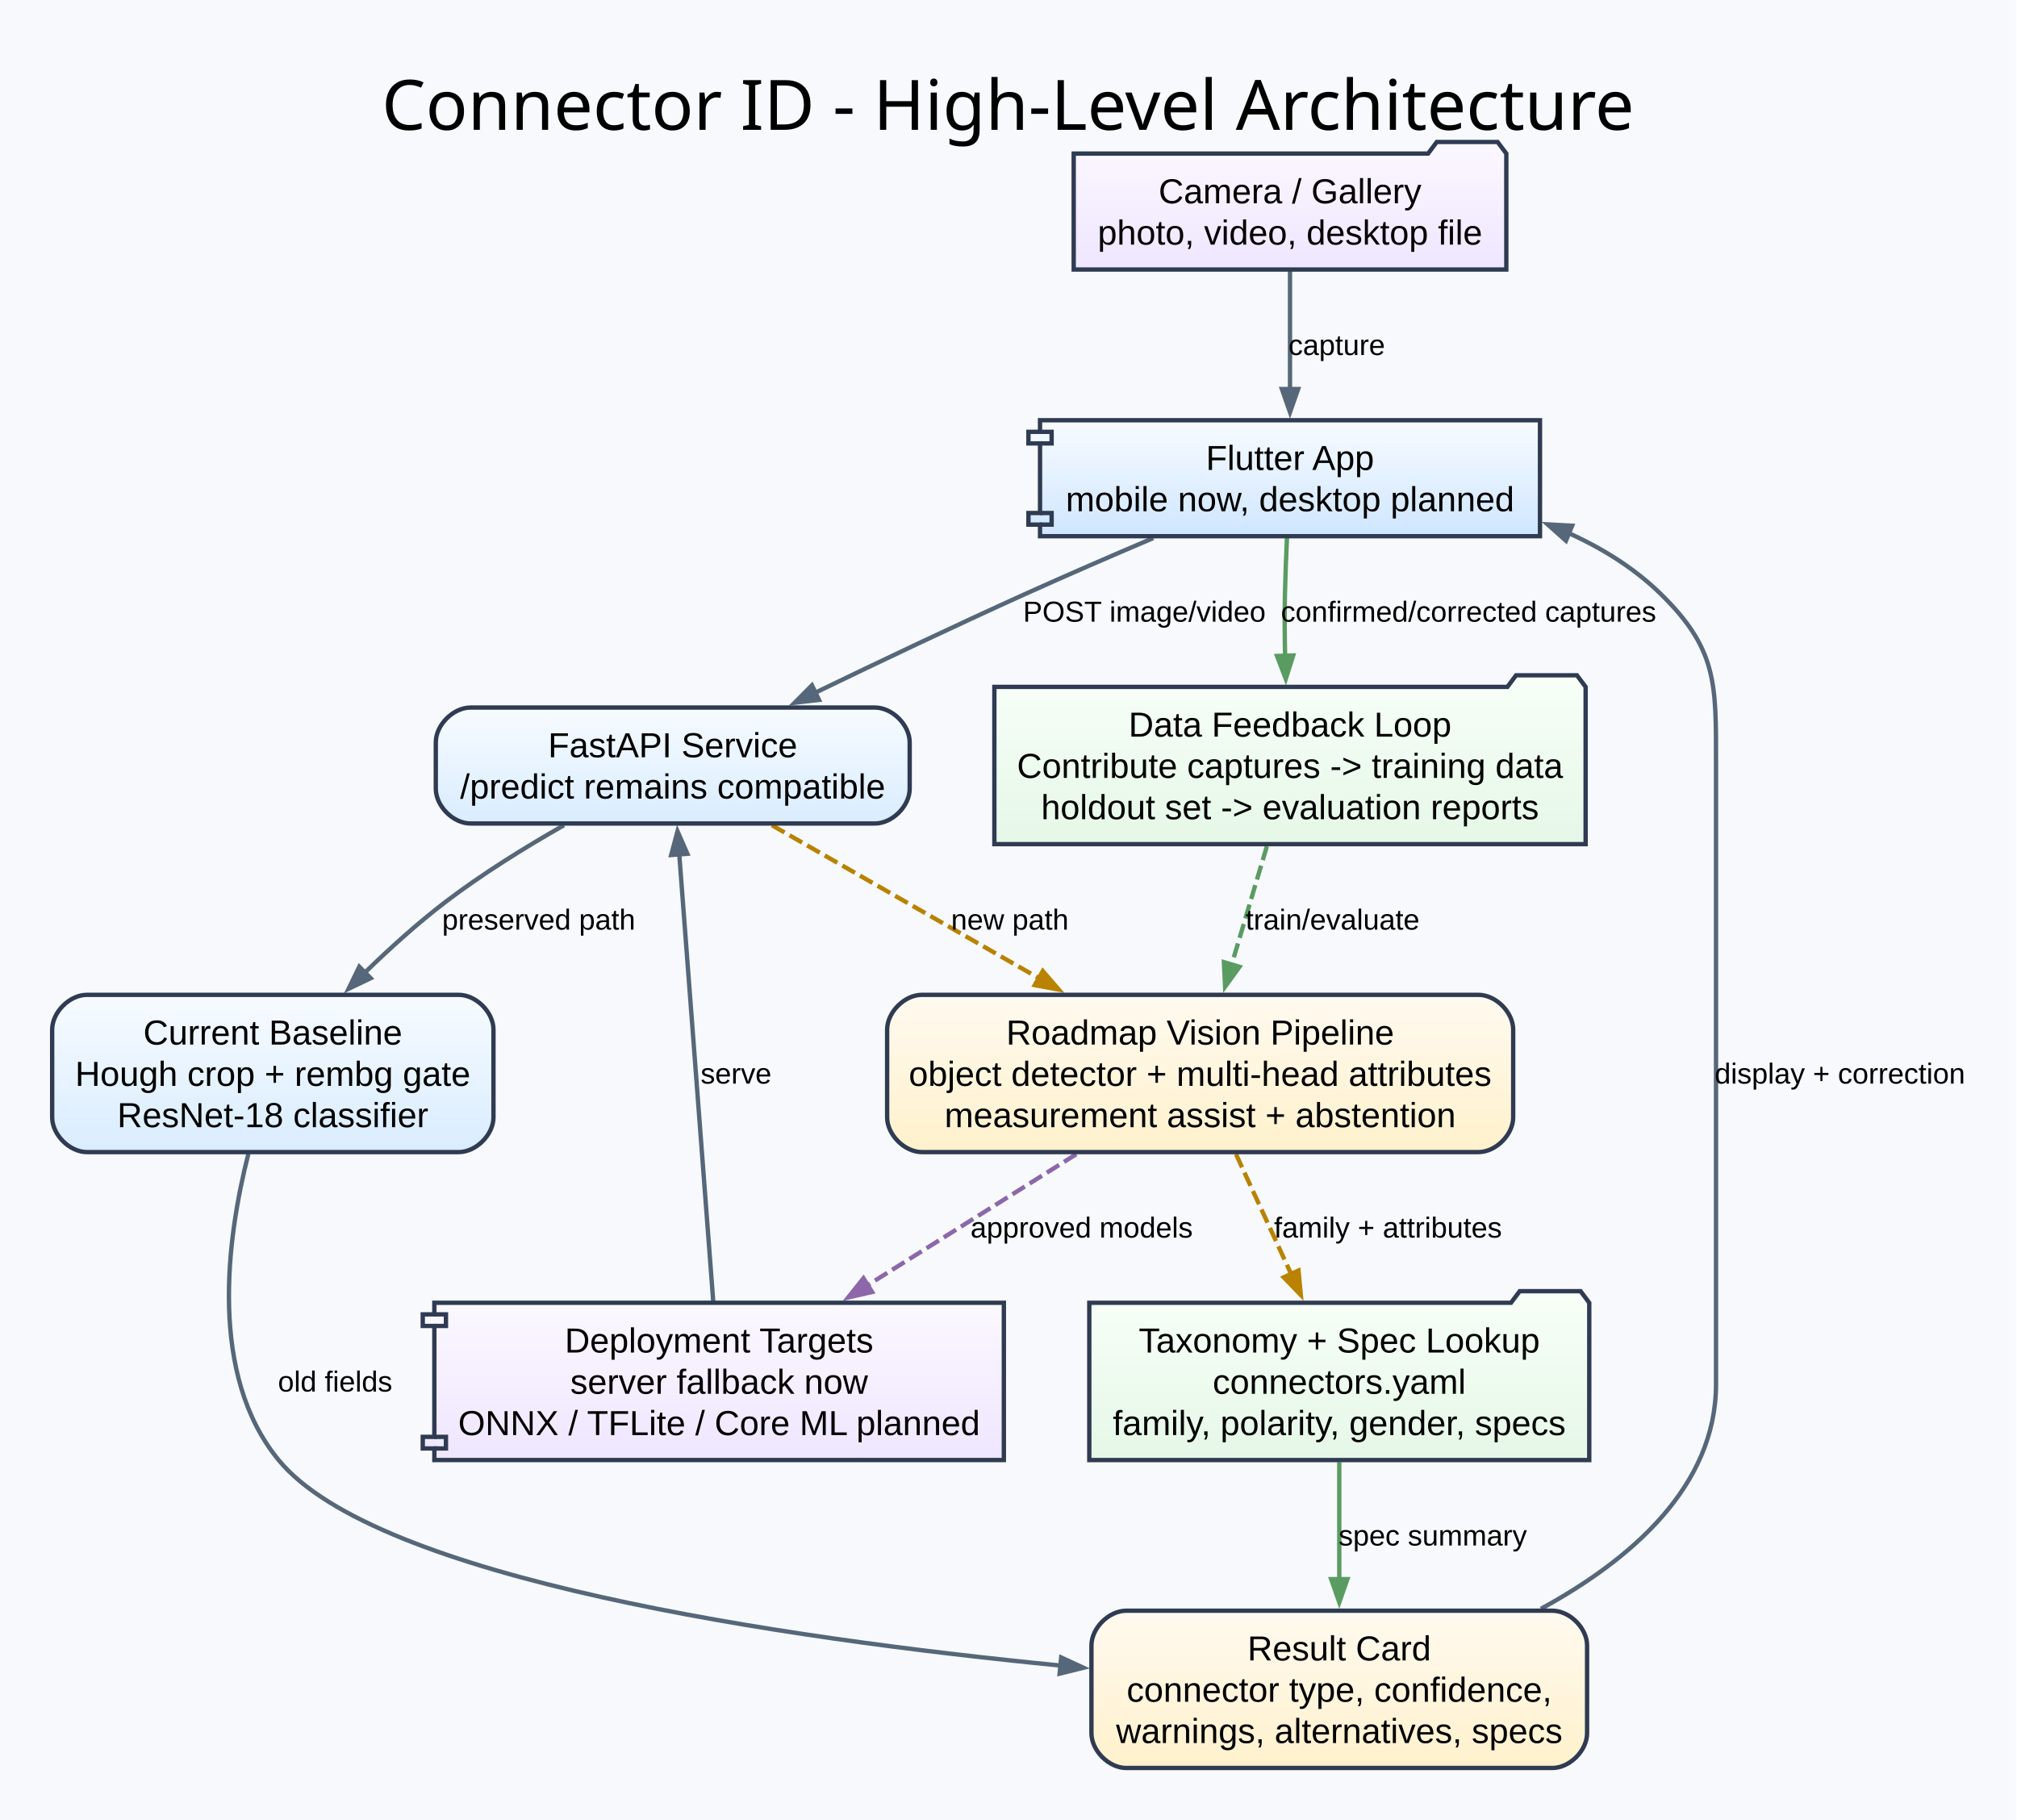
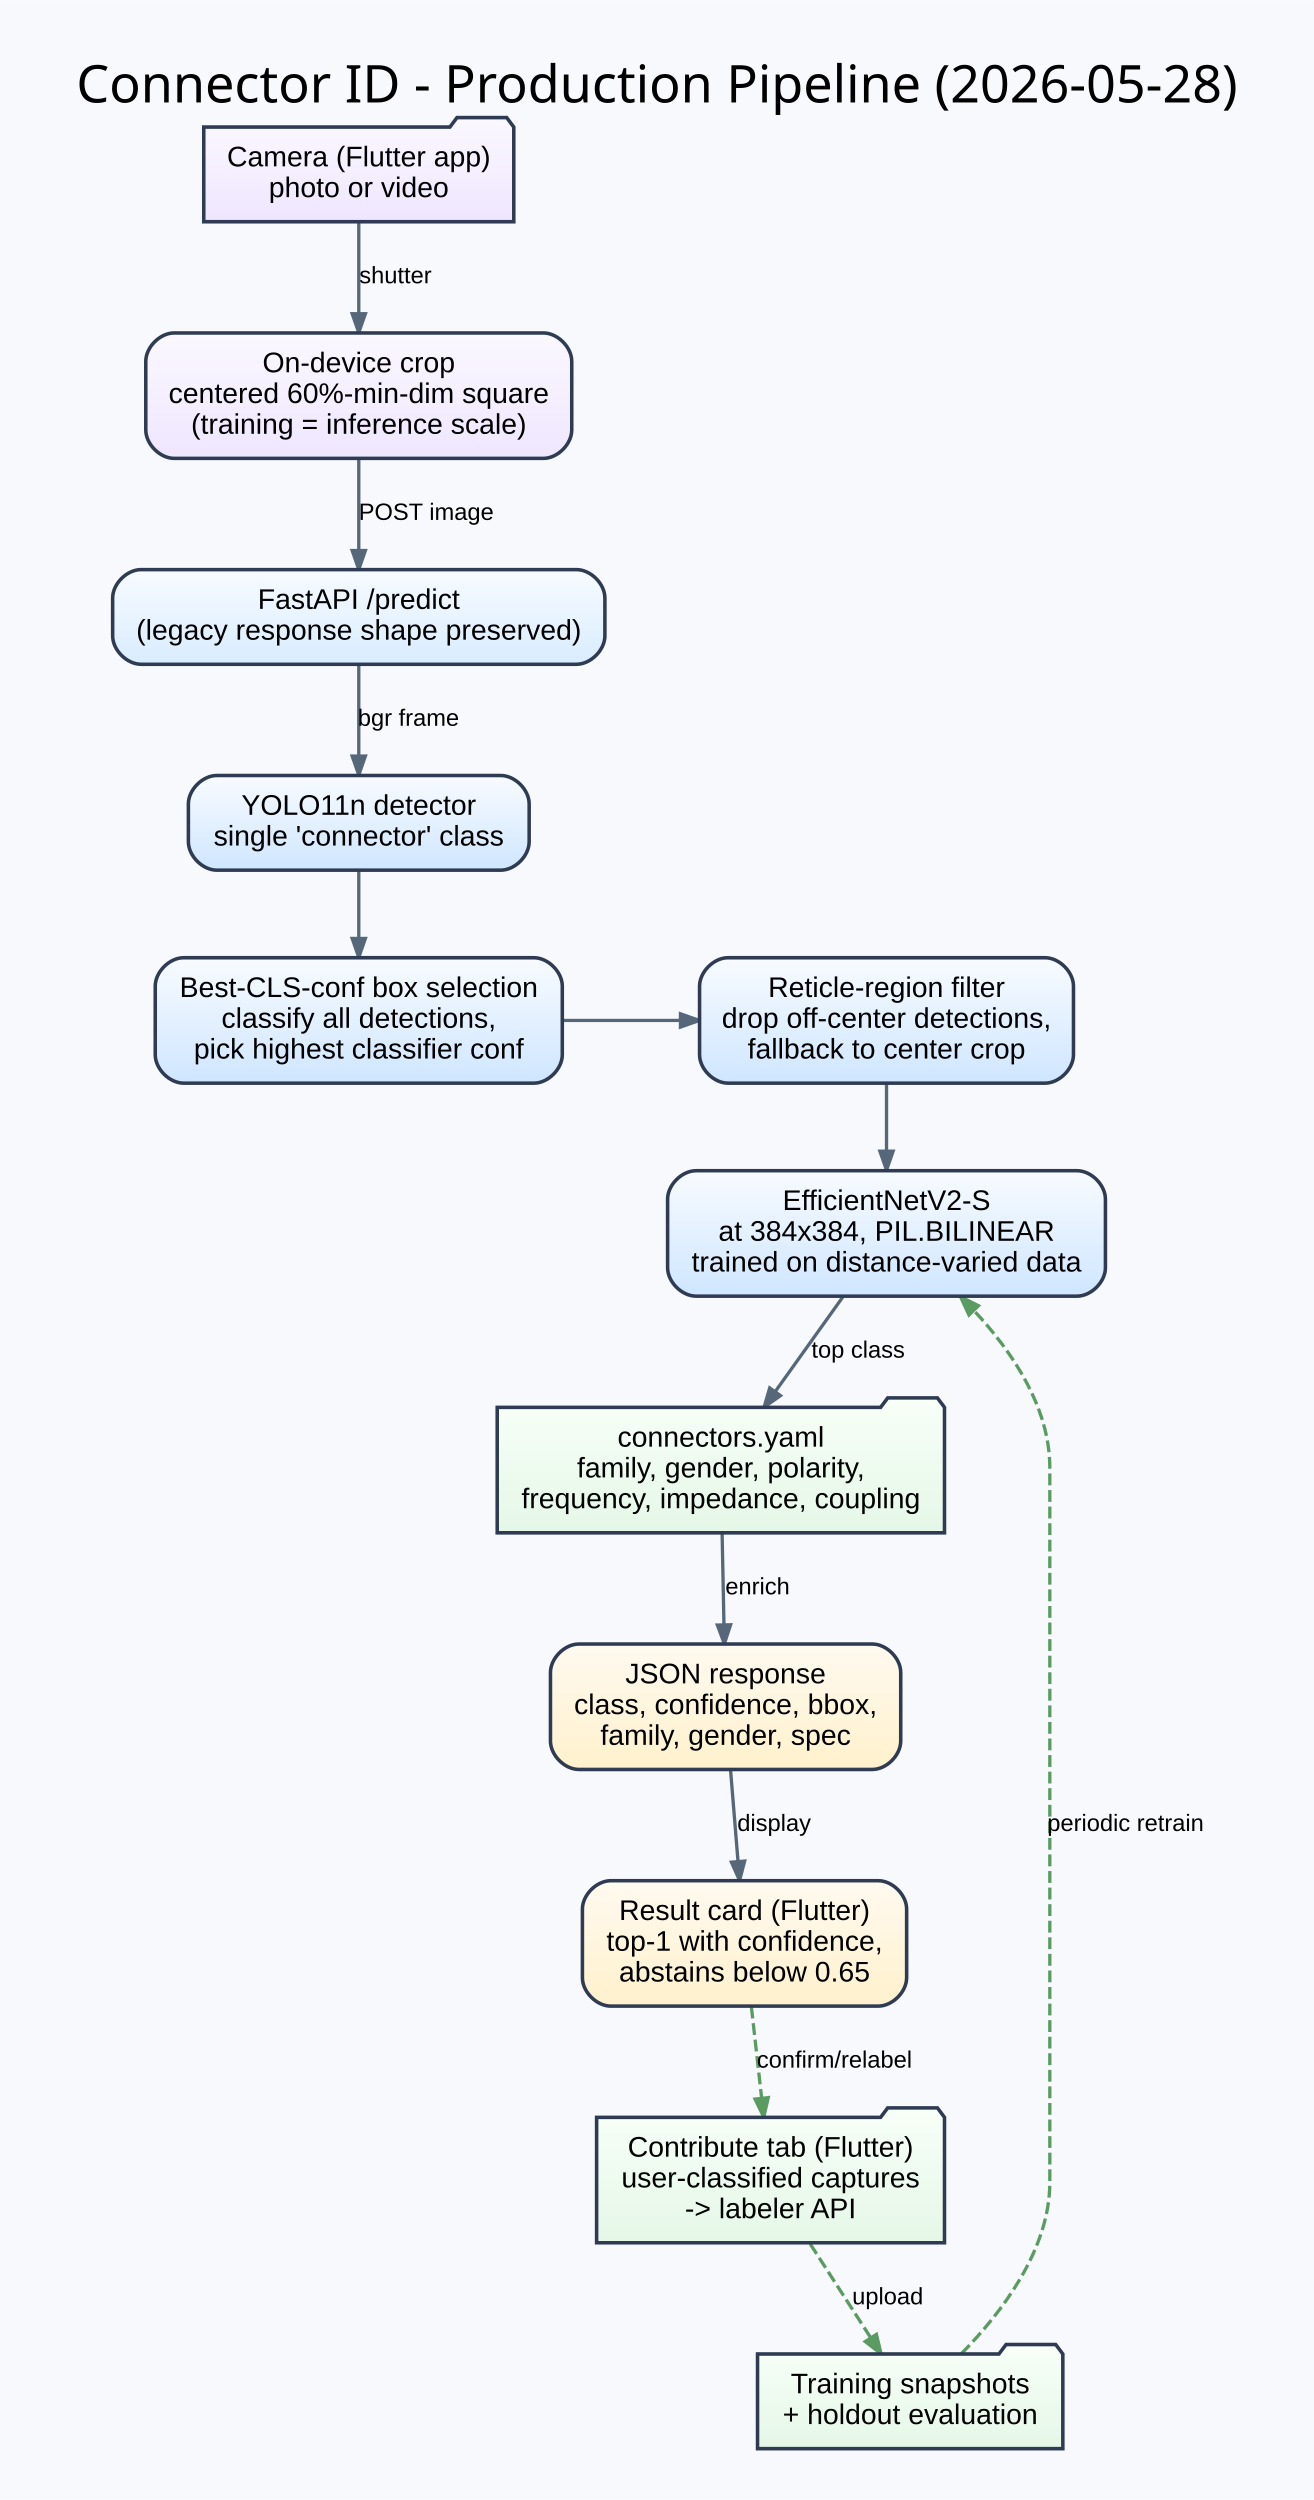
- <svg xmlns="http://www.w3.org/2000/svg" width="696pt" height="628pt" viewBox="0.00 0.00 696.00 628.00">
-   <g id="graph0" class="graph" transform="scale(1 1) rotate(0) translate(18 610.12)">
-     <polygon fill="#f7f9fc" stroke="none" points="-18,18 -18,-610.12 677.64,-610.12 677.64,18 -18,18" />
-     <text xml:space="preserve" text-anchor="middle" x="329.82" y="-565.32" font-family="Arial Bold" font-size="24.00">Connector ID - High-Level Architecture</text>
+ <svg xmlns="http://www.w3.org/2000/svg" width="555pt" height="1056pt" viewBox="0.00 0.00 555.20 1056.20">
+   <g id="graph0" class="graph" transform="scale(1 1) rotate(0) translate(21.6 1034.6)">
+     <polygon fill="#f7f9fc" stroke="transparent" points="-21.6,21.6 -21.6,-1034.6 533.6,-1034.6 533.6,21.6 -21.6,21.6" />
+     <text text-anchor="middle" x="256" y="-991.4" font-family="Arial Bold" font-size="22.00">Connector ID - Production Pipeline (2026-05-28)</text>
    <g id="edge1" class="edge">
-       <path fill="none" stroke="#56677a" stroke-width="1.5" d="M427.14,-516.58C427.14,-504.66 427.14,-489.2 427.14,-475.79" />
-       <polygon fill="#56677a" stroke="#56677a" stroke-width="1.5" points="429.94,-475.86 427.14,-467.86 424.34,-475.86 429.94,-475.86" />
-       <text xml:space="preserve" text-anchor="middle" x="443.26" y="-487.6" font-family="Arial" font-size="10.00">capture</text>
+       <path fill="none" stroke="#56677a" stroke-width="1.4" d="M130,-940.6C130,-929.49 130,-915.25 130,-902.36" />
+       <polygon fill="#56677a" stroke="#56677a" stroke-width="1.4" points="132.8,-902.13 130,-894.13 127.2,-902.13 132.8,-902.13" />
+       <text text-anchor="middle" x="145.5" y="-915" font-family="Arial" font-size="10.00">shutter</text>
    </g>
    <g id="edge2" class="edge">
-       <path fill="none" stroke="#56677a" stroke-width="1.5" d="M379.95,-424.43C365.66,-418.36 349.96,-411.55 335.64,-405.08 311.68,-394.25 285.33,-381.72 263.31,-371.07" />
-       <polygon fill="#56677a" stroke="#56677a" stroke-width="1.5" points="264.62,-368.59 256.2,-367.62 262.18,-373.63 264.62,-368.59" />
-       <text xml:space="preserve" text-anchor="middle" x="376.89" y="-395.58" font-family="Arial" font-size="10.00">POST image/video</text>
+       <path fill="none" stroke="#56677a" stroke-width="1.4" d="M130,-840.52C130,-828.5 130,-814.23 130,-802.08" />
+       <polygon fill="#56677a" stroke="#56677a" stroke-width="1.4" points="132.8,-802.06 130,-794.06 127.2,-802.06 132.8,-802.06" />
+       <text text-anchor="middle" x="158.5" y="-815" font-family="Arial" font-size="10.00">POST image</text>
+     </g>
+     <g id="edge3" class="edge">
+       <path fill="none" stroke="#56677a" stroke-width="1.4" d="M130,-753.71C130,-742.41 130,-727.95 130,-715.47" />
+       <polygon fill="#56677a" stroke="#56677a" stroke-width="1.4" points="132.8,-715.21 130,-707.21 127.2,-715.21 132.8,-715.21" />
+       <text text-anchor="middle" x="151" y="-728" font-family="Arial" font-size="10.00">bgr frame</text>
+     </g>
+     <g id="edge4" class="edge">
+       <path fill="none" stroke="#56677a" stroke-width="1.4" d="M130,-666.69C130,-658.24 130,-648.08 130,-638.43" />
+       <polygon fill="#56677a" stroke="#56677a" stroke-width="1.4" points="132.8,-638.15 130,-630.15 127.2,-638.15 132.8,-638.15" />
+     </g>
+     <g id="edge5" class="edge">
+       <path fill="none" stroke="#56677a" stroke-width="1.4" d="M216.24,-603.5C232.77,-603.5 249.29,-603.5 265.82,-603.5" />
+       <polygon fill="#56677a" stroke="#56677a" stroke-width="1.4" points="265.93,-606.3 273.93,-603.5 265.93,-600.7 265.93,-606.3" />
+     </g>
+     <g id="edge6" class="edge">
+       <path fill="none" stroke="#56677a" stroke-width="1.4" d="M353,-576.57C353,-567.71 353,-557.67 353,-548.28" />
+       <polygon fill="#56677a" stroke="#56677a" stroke-width="1.4" points="355.8,-548.24 353,-540.24 350.2,-548.24 355.8,-548.24" />
+     </g>
+     <g id="edge7" class="edge">
+       <path fill="none" stroke="#56677a" stroke-width="1.4" d="M334.61,-486.75C325.85,-474.49 315.28,-459.69 305.99,-446.69" />
+       <polygon fill="#56677a" stroke="#56677a" stroke-width="1.4" points="308.2,-444.96 301.27,-440.08 303.64,-448.21 308.2,-444.96" />
+       <text text-anchor="middle" x="341" y="-461" font-family="Arial" font-size="10.00">top class</text>
+     </g>
+     <g id="edge8" class="edge">
+       <path fill="none" stroke="#56677a" stroke-width="1.4" d="M283.53,-386.75C283.77,-374.94 284.06,-360.77 284.31,-348.13" />
+       <polygon fill="#56677a" stroke="#56677a" stroke-width="1.4" points="287.11,-348.13 284.48,-340.08 281.52,-348.02 287.11,-348.13" />
+       <text text-anchor="middle" x="298.5" y="-361" font-family="Arial" font-size="10.00">enrich</text>
    </g>
    <g id="edge9" class="edge">
-       <path fill="none" stroke="#5a9b62" stroke-width="1.5" d="M426.1,-424.65C425.81,-418.4 425.53,-411.45 425.39,-405.08 425.23,-398.16 425.29,-390.78 425.45,-383.68" />
-       <polygon fill="#5a9b62" stroke="#5a9b62" stroke-width="1.5" points="428.24,-383.92 425.68,-375.84 422.65,-383.75 428.24,-383.92" />
-       <text xml:space="preserve" text-anchor="middle" x="488.76" y="-395.58" font-family="Arial" font-size="10.00">confirmed/corrected captures</text>
-     </g>
-     <g id="edge3" class="edge">
-       <path fill="none" stroke="#56677a" stroke-width="1.5" d="M176.61,-325.35C163.22,-317.73 148.33,-308.5 135.64,-298.81 126.05,-291.48 116.38,-282.74 107.7,-274.29" />
-       <polygon fill="#56677a" stroke="#56677a" stroke-width="1.5" points="109.92,-272.55 102.28,-268.9 105.98,-276.52 109.92,-272.55" />
-       <text xml:space="preserve" text-anchor="middle" x="167.89" y="-289.31" font-family="Arial" font-size="10.00">preserved path</text>
-     </g>
-     <g id="edge4" class="edge">
-       <path fill="none" stroke="#b98200" stroke-width="1.5" stroke-dasharray="5,2" d="M248.37,-325.33C274.33,-310.46 310.56,-289.71 340.64,-272.47" />
-       <polygon fill="#b98200" stroke="#b98200" stroke-width="1.5" points="341.83,-275.01 347.38,-268.61 339.05,-270.16 341.83,-275.01" />
-       <text xml:space="preserve" text-anchor="middle" x="330.47" y="-289.31" font-family="Arial" font-size="10.00">new path</text>
-     </g>
-     <g id="edge5" class="edge">
-       <path fill="none" stroke="#56677a" stroke-width="1.5" d="M67.72,-212.02C60.26,-182.68 53.91,-135.76 78.14,-106.27 111.8,-65.3 251.33,-44.81 348.04,-35.34" />
-       <polygon fill="#56677a" stroke="#56677a" stroke-width="1.5" points="348.18,-38.14 355.87,-34.59 347.64,-32.56 348.18,-38.14" />
-       <text xml:space="preserve" text-anchor="middle" x="97.64" y="-129.91" font-family="Arial" font-size="10.00">old fields</text>
-     </g>
-     <g id="edge6" class="edge">
-       <path fill="none" stroke="#b98200" stroke-width="1.5" stroke-dasharray="5,2" d="M408.5,-211.82C414.32,-199.17 421.35,-183.91 427.62,-170.28" />
-       <polygon fill="#b98200" stroke="#b98200" stroke-width="1.5" points="430.07,-171.67 430.87,-163.23 424.98,-169.32 430.07,-171.67" />
-       <text xml:space="preserve" text-anchor="middle" x="460.95" y="-183.04" font-family="Arial" font-size="10.00">family + attributes</text>
+       <path fill="none" stroke="#56677a" stroke-width="1.4" d="M287.1,-286.75C288.07,-274.94 289.22,-260.77 290.25,-248.13" />
+       <polygon fill="#56677a" stroke="#56677a" stroke-width="1.4" points="293.05,-248.28 290.91,-240.08 287.47,-247.82 293.05,-248.28" />
+       <text text-anchor="middle" x="305.5" y="-261" font-family="Arial" font-size="10.00">display</text>
+     </g>
+     <g id="edge10" class="edge">
+       <path fill="none" stroke="#5a9b62" stroke-width="1.4" stroke-dasharray="5,2" d="M295.89,-186.75C297.22,-174.94 298.81,-160.77 300.23,-148.13" />
+       <polygon fill="#5a9b62" stroke="#5a9b62" stroke-width="1.4" points="303.02,-148.34 301.13,-140.08 297.45,-147.71 303.02,-148.34" />
+       <text text-anchor="middle" x="331" y="-161" font-family="Arial" font-size="10.00">confirm/relabel</text>
    </g>
    <g id="edge11" class="edge">
-       <path fill="none" stroke="#8c67aa" stroke-width="1.5" stroke-dasharray="5,2" d="M353.39,-211.82C331.41,-198.02 304.47,-181.09 281.38,-166.59" />
-       <polygon fill="#8c67aa" stroke="#8c67aa" stroke-width="1.5" points="282.93,-164.26 274.67,-162.37 279.95,-169 282.93,-164.26" />
-       <text xml:space="preserve" text-anchor="middle" x="355.24" y="-183.04" font-family="Arial" font-size="10.00">approved models</text>
-     </g>
-     <g id="edge7" class="edge">
-       <path fill="none" stroke="#5a9b62" stroke-width="1.5" d="M444.14,-105.55C444.14,-93.15 444.14,-78.22 444.14,-64.8" />
-       <polygon fill="#5a9b62" stroke="#5a9b62" stroke-width="1.5" points="446.94,-65.17 444.14,-57.17 441.34,-65.17 446.94,-65.17" />
-       <text xml:space="preserve" text-anchor="middle" x="476.39" y="-76.77" font-family="Arial" font-size="10.00">spec summary</text>
-     </g>
-     <g id="edge8" class="edge">
-       <path fill="none" stroke="#56677a" stroke-width="1.5" d="M513.71,-54.92C544.62,-71.77 574.14,-97.11 574.14,-132.41 574.14,-346.94 574.14,-346.94 574.14,-346.94 574.14,-374.13 574.55,-386.05 555.14,-405.08 546.02,-414.02 534.91,-420.92 523.09,-426.24" />
-       <polygon fill="#56677a" stroke="#56677a" stroke-width="1.5" points="522.36,-423.52 516.03,-429.15 524.49,-428.69 522.36,-423.52" />
-       <text xml:space="preserve" text-anchor="middle" x="616.89" y="-236.18" font-family="Arial" font-size="10.00">display + correction</text>
-     </g>
-     <g id="edge10" class="edge">
-       <path fill="none" stroke="#5a9b62" stroke-width="1.5" stroke-dasharray="5,2" d="M419.16,-318.09C415.43,-305.57 410.94,-290.47 406.92,-276.95" />
-       <polygon fill="#5a9b62" stroke="#5a9b62" stroke-width="1.5" points="409.71,-276.48 404.74,-269.61 404.34,-278.08 409.71,-276.48" />
-       <text xml:space="preserve" text-anchor="middle" x="441.82" y="-289.31" font-family="Arial" font-size="10.00">train/evaluate</text>
+       <path fill="none" stroke="#5a9b62" stroke-width="1.4" stroke-dasharray="5,2" d="M320.75,-86.52C328.72,-74.16 338.24,-59.4 346.22,-47.03" />
+       <polygon fill="#5a9b62" stroke="#5a9b62" stroke-width="1.4" points="348.73,-48.3 350.71,-40.06 344.02,-45.26 348.73,-48.3" />
+       <text text-anchor="middle" x="353.5" y="-61" font-family="Arial" font-size="10.00">upload</text>
    </g>
    <g id="edge12" class="edge">
-       <path fill="none" stroke="#56677a" stroke-width="1.5" d="M228.12,-160.96C225.13,-200.4 219.52,-274.18 216.39,-315.32" />
-       <polygon fill="#56677a" stroke="#56677a" stroke-width="1.5" points="213.6,-315.06 215.79,-323.25 219.19,-315.49 213.6,-315.06" />
-       <text xml:space="preserve" text-anchor="middle" x="235.99" y="-236.18" font-family="Arial" font-size="10.00">serve</text>
+       <path fill="none" stroke="#5a9b62" stroke-width="1.4" stroke-dasharray="5,2" d="M384.63,-40.15C401.47,-57.25 422,-83.96 422,-112.5 422,-414.5 422,-414.5 422,-414.5 422,-439.92 406.28,-463.4 389.85,-481" />
+       <polygon fill="#5a9b62" stroke="#5a9b62" stroke-width="1.4" points="387.84,-479.05 384.27,-486.74 391.85,-482.96 387.84,-479.05" />
+       <text text-anchor="middle" x="454" y="-261" font-family="Arial" font-size="10.00">periodic retrain</text>
    </g>
    <g id="node1" class="node">
      <defs>
-         <linearGradient id="node1_l_0" gradientUnits="userSpaceOnUse" x1="427.14" y1="-517.1" x2="427.14" y2="-561.12">
+         <linearGradient id="l_0" gradientUnits="userSpaceOnUse" x1="130" y1="-941" x2="130" y2="-985">
          <stop offset="0" style="stop-color:#efe6ff;stop-opacity:1.;" />
          <stop offset="1" style="stop-color:#fbf8ff;stop-opacity:1.;" />
        </linearGradient>
      </defs>
-       <polygon fill="url(#node1_l_0)" stroke="#2f3b52" stroke-width="1.5" points="501.78,-557.12 498.78,-561.12 477.78,-561.12 474.78,-557.12 352.5,-557.12 352.5,-517.1 501.78,-517.1 501.78,-557.12" />
-       <text xml:space="preserve" text-anchor="middle" x="427.14" y="-539.96" font-family="Arial" font-size="12.00">Camera / Gallery</text>
-       <text xml:space="preserve" text-anchor="middle" x="427.14" y="-525.71" font-family="Arial" font-size="12.00">photo, video, desktop file</text>
+       <polygon fill="url(#l_0)" stroke="#2f3b52" stroke-width="1.5" points="195.5,-981 192.5,-985 171.5,-985 168.5,-981 64.5,-981 64.5,-941 195.5,-941 195.5,-981" />
+       <text text-anchor="middle" x="130" y="-964.4" font-family="Arial" font-size="12.00">Camera (Flutter app)</text>
+       <text text-anchor="middle" x="130" y="-951.4" font-family="Arial" font-size="12.00">photo or video</text>
    </g>
    <g id="node2" class="node">
      <defs>
-         <linearGradient id="node2_l_1" gradientUnits="userSpaceOnUse" x1="425.14" y1="-425.08" x2="425.14" y2="-465.1">
-           <stop offset="0" style="stop-color:#cfe6ff;stop-opacity:1.;" />
-           <stop offset="1" style="stop-color:#f8fbff;stop-opacity:1.;" />
-         </linearGradient>
-       </defs>
-       <polygon fill="url(#node2_l_1)" stroke="#2f3b52" stroke-width="1.5" points="513.4,-465.1 340.88,-465.1 340.88,-461.1 336.88,-461.1 336.88,-457.1 340.88,-457.1 340.88,-433.08 336.88,-433.08 336.88,-429.08 340.88,-429.08 340.88,-425.08 513.4,-425.08 513.4,-465.1" />
-       <polyline fill="none" stroke="#2f3b52" stroke-width="1.5" points="340.88,-461.1 344.88,-461.1 344.88,-457.1 340.88,-457.1" />
-       <polyline fill="none" stroke="#2f3b52" stroke-width="1.5" points="340.88,-433.08 344.88,-433.08 344.88,-429.08 340.88,-429.08" />
-       <text xml:space="preserve" text-anchor="middle" x="427.14" y="-447.94" font-family="Arial" font-size="12.00">Flutter App</text>
-       <text xml:space="preserve" text-anchor="middle" x="427.14" y="-433.69" font-family="Arial" font-size="12.00">mobile now, desktop planned</text>
+         <linearGradient id="l_1" gradientUnits="userSpaceOnUse" x1="130" y1="-841" x2="130" y2="-894">
+           <stop offset="0" style="stop-color:#efe6ff;stop-opacity:1.;" />
+           <stop offset="1" style="stop-color:#fbf8ff;stop-opacity:1.;" />
+         </linearGradient>
+       </defs>
+       <path fill="url(#l_1)" stroke="#2f3b52" stroke-width="1.5" d="M208,-894C208,-894 52,-894 52,-894 46,-894 40,-888 40,-882 40,-882 40,-853 40,-853 40,-847 46,-841 52,-841 52,-841 208,-841 208,-841 214,-841 220,-847 220,-853 220,-853 220,-882 220,-882 220,-888 214,-894 208,-894" />
+       <text text-anchor="middle" x="130" y="-877.4" font-family="Arial" font-size="12.00">On-device crop</text>
+       <text text-anchor="middle" x="130" y="-864.4" font-family="Arial" font-size="12.00">centered 60%-min-dim square</text>
+       <text text-anchor="middle" x="130" y="-851.4" font-family="Arial" font-size="12.00">(training = inference scale)</text>
    </g>
    <g id="node3" class="node">
      <defs>
-         <linearGradient id="node3_l_2" gradientUnits="userSpaceOnUse" x1="214.14" y1="-325.94" x2="214.14" y2="-365.95">
+         <linearGradient id="l_2" gradientUnits="userSpaceOnUse" x1="130" y1="-754" x2="130" y2="-794">
          <stop offset="0" style="stop-color:#d9ecff;stop-opacity:1.;" />
          <stop offset="1" style="stop-color:#f7fbff;stop-opacity:1.;" />
        </linearGradient>
      </defs>
-       <path fill="url(#node3_l_2)" stroke="#2f3b52" stroke-width="1.5" d="M283.9,-365.95C283.9,-365.95 144.38,-365.95 144.38,-365.95 138.38,-365.95 132.38,-359.95 132.38,-353.95 132.38,-353.95 132.38,-337.94 132.38,-337.94 132.38,-331.94 138.38,-325.94 144.38,-325.94 144.38,-325.94 283.9,-325.94 283.9,-325.94 289.9,-325.94 295.9,-331.94 295.9,-337.94 295.9,-337.94 295.9,-353.95 295.9,-353.95 295.9,-359.95 289.9,-365.95 283.9,-365.95" />
-       <text xml:space="preserve" text-anchor="middle" x="214.14" y="-348.8" font-family="Arial" font-size="12.00">FastAPI Service</text>
-       <text xml:space="preserve" text-anchor="middle" x="214.14" y="-334.55" font-family="Arial" font-size="12.00">/predict remains compatible</text>
+       <path fill="url(#l_2)" stroke="#2f3b52" stroke-width="1.5" d="M222,-794C222,-794 38,-794 38,-794 32,-794 26,-788 26,-782 26,-782 26,-766 26,-766 26,-760 32,-754 38,-754 38,-754 222,-754 222,-754 228,-754 234,-760 234,-766 234,-766 234,-782 234,-782 234,-788 228,-794 222,-794" />
+       <text text-anchor="middle" x="130" y="-777.4" font-family="Arial" font-size="12.00">FastAPI /predict</text>
+       <text text-anchor="middle" x="130" y="-764.4" font-family="Arial" font-size="12.00">(legacy response shape preserved)</text>
    </g>
    <g id="node4" class="node">
      <defs>
-         <linearGradient id="node4_l_3" gradientUnits="userSpaceOnUse" x1="76.14" y1="-212.54" x2="76.14" y2="-266.81">
-           <stop offset="0" style="stop-color:#d9ecff;stop-opacity:1.;" />
-           <stop offset="1" style="stop-color:#f7fbff;stop-opacity:1.;" />
-         </linearGradient>
-       </defs>
-       <path fill="url(#node4_l_3)" stroke="#2f3b52" stroke-width="1.5" d="M140.28,-266.81C140.28,-266.81 12,-266.81 12,-266.81 6,-266.81 0,-260.81 0,-254.81 0,-254.81 0,-224.54 0,-224.54 0,-218.54 6,-212.54 12,-212.54 12,-212.54 140.28,-212.54 140.28,-212.54 146.28,-212.54 152.28,-218.54 152.28,-224.54 152.28,-224.54 152.28,-254.81 152.28,-254.81 152.28,-260.81 146.28,-266.81 140.28,-266.81" />
-       <text xml:space="preserve" text-anchor="middle" x="76.14" y="-249.65" font-family="Arial" font-size="12.00">Current Baseline</text>
-       <text xml:space="preserve" text-anchor="middle" x="76.14" y="-235.4" font-family="Arial" font-size="12.00">Hough crop + rembg gate</text>
-       <text xml:space="preserve" text-anchor="middle" x="76.14" y="-221.15" font-family="Arial" font-size="12.00">ResNet-18 classifier</text>
+         <linearGradient id="l_3" gradientUnits="userSpaceOnUse" x1="130" y1="-667" x2="130" y2="-707">
+           <stop offset="0" style="stop-color:#cfe6ff;stop-opacity:1.;" />
+           <stop offset="1" style="stop-color:#f8fbff;stop-opacity:1.;" />
+         </linearGradient>
+       </defs>
+       <path fill="url(#l_3)" stroke="#2f3b52" stroke-width="1.5" d="M190,-707C190,-707 70,-707 70,-707 64,-707 58,-701 58,-695 58,-695 58,-679 58,-679 58,-673 64,-667 70,-667 70,-667 190,-667 190,-667 196,-667 202,-673 202,-679 202,-679 202,-695 202,-695 202,-701 196,-707 190,-707" />
+       <text text-anchor="middle" x="130" y="-690.4" font-family="Arial" font-size="12.00">YOLO11n detector</text>
+       <text text-anchor="middle" x="130" y="-677.4" font-family="Arial" font-size="12.00">single 'connector' class</text>
    </g>
    <g id="node5" class="node">
      <defs>
-         <linearGradient id="node5_l_4" gradientUnits="userSpaceOnUse" x1="396.14" y1="-212.54" x2="396.14" y2="-266.81">
+         <linearGradient id="l_4" gradientUnits="userSpaceOnUse" x1="130" y1="-577" x2="130" y2="-630">
+           <stop offset="0" style="stop-color:#cfe6ff;stop-opacity:1.;" />
+           <stop offset="1" style="stop-color:#f8fbff;stop-opacity:1.;" />
+         </linearGradient>
+       </defs>
+       <path fill="url(#l_4)" stroke="#2f3b52" stroke-width="1.5" d="M204,-630C204,-630 56,-630 56,-630 50,-630 44,-624 44,-618 44,-618 44,-589 44,-589 44,-583 50,-577 56,-577 56,-577 204,-577 204,-577 210,-577 216,-583 216,-589 216,-589 216,-618 216,-618 216,-624 210,-630 204,-630" />
+       <text text-anchor="middle" x="130" y="-613.4" font-family="Arial" font-size="12.00">Best-CLS-conf box selection</text>
+       <text text-anchor="middle" x="130" y="-600.4" font-family="Arial" font-size="12.00">classify all detections,</text>
+       <text text-anchor="middle" x="130" y="-587.4" font-family="Arial" font-size="12.00">pick highest classifier conf</text>
+     </g>
+     <g id="node6" class="node">
+       <defs>
+         <linearGradient id="l_5" gradientUnits="userSpaceOnUse" x1="353" y1="-577" x2="353" y2="-630">
+           <stop offset="0" style="stop-color:#cfe6ff;stop-opacity:1.;" />
+           <stop offset="1" style="stop-color:#f8fbff;stop-opacity:1.;" />
+         </linearGradient>
+       </defs>
+       <path fill="url(#l_5)" stroke="#2f3b52" stroke-width="1.5" d="M420,-630C420,-630 286,-630 286,-630 280,-630 274,-624 274,-618 274,-618 274,-589 274,-589 274,-583 280,-577 286,-577 286,-577 420,-577 420,-577 426,-577 432,-583 432,-589 432,-589 432,-618 432,-618 432,-624 426,-630 420,-630" />
+       <text text-anchor="middle" x="353" y="-613.4" font-family="Arial" font-size="12.00">Reticle-region filter</text>
+       <text text-anchor="middle" x="353" y="-600.4" font-family="Arial" font-size="12.00">drop off-center detections,</text>
+       <text text-anchor="middle" x="353" y="-587.4" font-family="Arial" font-size="12.00">fallback to center crop</text>
+     </g>
+     <g id="node7" class="node">
+       <defs>
+         <linearGradient id="l_6" gradientUnits="userSpaceOnUse" x1="353" y1="-487" x2="353" y2="-540">
+           <stop offset="0" style="stop-color:#cfe6ff;stop-opacity:1.;" />
+           <stop offset="1" style="stop-color:#f8fbff;stop-opacity:1.;" />
+         </linearGradient>
+       </defs>
+       <path fill="url(#l_6)" stroke="#2f3b52" stroke-width="1.5" d="M433.5,-540C433.5,-540 272.5,-540 272.5,-540 266.5,-540 260.5,-534 260.5,-528 260.5,-528 260.5,-499 260.5,-499 260.5,-493 266.5,-487 272.5,-487 272.5,-487 433.5,-487 433.5,-487 439.5,-487 445.5,-493 445.5,-499 445.5,-499 445.5,-528 445.5,-528 445.5,-534 439.5,-540 433.5,-540" />
+       <text text-anchor="middle" x="353" y="-523.4" font-family="Arial" font-size="12.00">EfficientNetV2-S</text>
+       <text text-anchor="middle" x="353" y="-510.4" font-family="Arial" font-size="12.00">at 384x384, PIL.BILINEAR</text>
+       <text text-anchor="middle" x="353" y="-497.4" font-family="Arial" font-size="12.00">trained on distance-varied data</text>
+     </g>
+     <g id="node8" class="node">
+       <defs>
+         <linearGradient id="l_7" gradientUnits="userSpaceOnUse" x1="283" y1="-387" x2="283" y2="-444">
+           <stop offset="0" style="stop-color:#e5f7e7;stop-opacity:1.;" />
+           <stop offset="1" style="stop-color:#f8fff8;stop-opacity:1.;" />
+         </linearGradient>
+       </defs>
+       <polygon fill="url(#l_7)" stroke="#2f3b52" stroke-width="1.5" points="377.5,-440 374.5,-444 353.5,-444 350.5,-440 188.5,-440 188.5,-387 377.5,-387 377.5,-440" />
+       <text text-anchor="middle" x="283" y="-423.4" font-family="Arial" font-size="12.00">connectors.yaml</text>
+       <text text-anchor="middle" x="283" y="-410.4" font-family="Arial" font-size="12.00">family, gender, polarity,</text>
+       <text text-anchor="middle" x="283" y="-397.4" font-family="Arial" font-size="12.00">frequency, impedance, coupling</text>
+     </g>
+     <g id="node9" class="node">
+       <defs>
+         <linearGradient id="l_8" gradientUnits="userSpaceOnUse" x1="285" y1="-287" x2="285" y2="-340">
          <stop offset="0" style="stop-color:#fff1cc;stop-opacity:1.;" />
          <stop offset="1" style="stop-color:#fffaf0;stop-opacity:1.;" />
        </linearGradient>
      </defs>
-       <path fill="url(#node5_l_4)" stroke="#2f3b52" stroke-width="1.5" d="M492.15,-266.81C492.15,-266.81 300.12,-266.81 300.12,-266.81 294.12,-266.81 288.12,-260.81 288.12,-254.81 288.12,-254.81 288.12,-224.54 288.12,-224.54 288.12,-218.54 294.12,-212.54 300.12,-212.54 300.12,-212.54 492.15,-212.54 492.15,-212.54 498.15,-212.54 504.15,-218.54 504.15,-224.54 504.15,-224.54 504.15,-254.81 504.15,-254.81 504.15,-260.81 498.15,-266.81 492.15,-266.81" />
-       <text xml:space="preserve" text-anchor="middle" x="396.14" y="-249.65" font-family="Arial" font-size="12.00">Roadmap Vision Pipeline</text>
-       <text xml:space="preserve" text-anchor="middle" x="396.14" y="-235.4" font-family="Arial" font-size="12.00">object detector + multi-head attributes</text>
-       <text xml:space="preserve" text-anchor="middle" x="396.14" y="-221.15" font-family="Arial" font-size="12.00">measurement assist + abstention</text>
-     </g>
-     <g id="node6" class="node">
-       <defs>
-         <linearGradient id="node6_l_5" gradientUnits="userSpaceOnUse" x1="444.14" y1="-106.27" x2="444.14" y2="-164.54">
+       <path fill="url(#l_8)" stroke="#2f3b52" stroke-width="1.5" d="M347,-340C347,-340 223,-340 223,-340 217,-340 211,-334 211,-328 211,-328 211,-299 211,-299 211,-293 217,-287 223,-287 223,-287 347,-287 347,-287 353,-287 359,-293 359,-299 359,-299 359,-328 359,-328 359,-334 353,-340 347,-340" />
+       <text text-anchor="middle" x="285" y="-323.4" font-family="Arial" font-size="12.00">JSON response</text>
+       <text text-anchor="middle" x="285" y="-310.4" font-family="Arial" font-size="12.00">class, confidence, bbox,</text>
+       <text text-anchor="middle" x="285" y="-297.4" font-family="Arial" font-size="12.00">family, gender, spec</text>
+     </g>
+     <g id="node10" class="node">
+       <defs>
+         <linearGradient id="l_9" gradientUnits="userSpaceOnUse" x1="293" y1="-187" x2="293" y2="-240">
+           <stop offset="0" style="stop-color:#fff1cc;stop-opacity:1.;" />
+           <stop offset="1" style="stop-color:#fffaf0;stop-opacity:1.;" />
+         </linearGradient>
+       </defs>
+       <path fill="url(#l_9)" stroke="#2f3b52" stroke-width="1.5" d="M349.5,-240C349.5,-240 236.5,-240 236.5,-240 230.5,-240 224.5,-234 224.5,-228 224.5,-228 224.5,-199 224.5,-199 224.5,-193 230.5,-187 236.5,-187 236.5,-187 349.5,-187 349.5,-187 355.5,-187 361.5,-193 361.5,-199 361.5,-199 361.5,-228 361.5,-228 361.5,-234 355.5,-240 349.5,-240" />
+       <text text-anchor="middle" x="293" y="-223.4" font-family="Arial" font-size="12.00">Result card (Flutter)</text>
+       <text text-anchor="middle" x="293" y="-210.4" font-family="Arial" font-size="12.00">top-1 with confidence,</text>
+       <text text-anchor="middle" x="293" y="-197.4" font-family="Arial" font-size="12.00">abstains below 0.65</text>
+     </g>
+     <g id="node11" class="node">
+       <defs>
+         <linearGradient id="l_10" gradientUnits="userSpaceOnUse" x1="304" y1="-87" x2="304" y2="-144">
          <stop offset="0" style="stop-color:#e5f7e7;stop-opacity:1.;" />
          <stop offset="1" style="stop-color:#f8fff8;stop-opacity:1.;" />
        </linearGradient>
      </defs>
-       <polygon fill="url(#node6_l_5)" stroke="#2f3b52" stroke-width="1.5" points="530.4,-160.54 527.4,-164.54 506.4,-164.54 503.4,-160.54 357.88,-160.54 357.88,-106.27 530.4,-106.27 530.4,-160.54" />
-       <text xml:space="preserve" text-anchor="middle" x="444.14" y="-143.38" font-family="Arial" font-size="12.00">Taxonomy + Spec Lookup</text>
-       <text xml:space="preserve" text-anchor="middle" x="444.14" y="-129.13" font-family="Arial" font-size="12.00">connectors.yaml</text>
-       <text xml:space="preserve" text-anchor="middle" x="444.14" y="-114.88" font-family="Arial" font-size="12.00">family, polarity, gender, specs</text>
-     </g>
-     <g id="node7" class="node">
-       <defs>
-         <linearGradient id="node7_l_6" gradientUnits="userSpaceOnUse" x1="444.14" y1="0" x2="444.14" y2="-54.27">
-           <stop offset="0" style="stop-color:#fff1cc;stop-opacity:1.;" />
-           <stop offset="1" style="stop-color:#fffaf0;stop-opacity:1.;" />
-         </linearGradient>
-       </defs>
-       <path fill="url(#node7_l_6)" stroke="#2f3b52" stroke-width="1.5" d="M517.65,-54.27C517.65,-54.27 370.62,-54.27 370.62,-54.27 364.62,-54.27 358.62,-48.27 358.62,-42.27 358.62,-42.27 358.62,-12 358.62,-12 358.62,-6 364.62,0 370.62,0 370.62,0 517.65,0 517.65,0 523.65,0 529.65,-6 529.65,-12 529.65,-12 529.65,-42.27 529.65,-42.27 529.65,-48.27 523.65,-54.27 517.65,-54.27" />
-       <text xml:space="preserve" text-anchor="middle" x="444.14" y="-37.11" font-family="Arial" font-size="12.00">Result Card</text>
-       <text xml:space="preserve" text-anchor="middle" x="444.14" y="-22.86" font-family="Arial" font-size="12.00">connector type, confidence,</text>
-       <text xml:space="preserve" text-anchor="middle" x="444.14" y="-8.61" font-family="Arial" font-size="12.00">warnings, alternatives, specs</text>
-     </g>
-     <g id="node8" class="node">
-       <defs>
-         <linearGradient id="node8_l_7" gradientUnits="userSpaceOnUse" x1="427.14" y1="-318.81" x2="427.14" y2="-377.08">
+       <polygon fill="url(#l_10)" stroke="#2f3b52" stroke-width="1.5" points="377.5,-140 374.5,-144 353.5,-144 350.5,-140 230.5,-140 230.5,-87 377.5,-87 377.5,-140" />
+       <text text-anchor="middle" x="304" y="-123.4" font-family="Arial" font-size="12.00">Contribute tab (Flutter)</text>
+       <text text-anchor="middle" x="304" y="-110.4" font-family="Arial" font-size="12.00">user-classified captures</text>
+       <text text-anchor="middle" x="304" y="-97.4" font-family="Arial" font-size="12.00">-&gt; labeler API</text>
+     </g>
+     <g id="node12" class="node">
+       <defs>
+         <linearGradient id="l_11" gradientUnits="userSpaceOnUse" x1="363" y1="0" x2="363" y2="-44">
          <stop offset="0" style="stop-color:#e5f7e7;stop-opacity:1.;" />
          <stop offset="1" style="stop-color:#f8fff8;stop-opacity:1.;" />
        </linearGradient>
      </defs>
-       <polygon fill="url(#node8_l_7)" stroke="#2f3b52" stroke-width="1.5" points="529.15,-373.08 526.15,-377.08 505.15,-377.08 502.15,-373.08 325.12,-373.08 325.12,-318.81 529.15,-318.81 529.15,-373.08" />
-       <text xml:space="preserve" text-anchor="middle" x="427.14" y="-355.92" font-family="Arial" font-size="12.00">Data Feedback Loop</text>
-       <text xml:space="preserve" text-anchor="middle" x="427.14" y="-341.67" font-family="Arial" font-size="12.00">Contribute captures -&gt; training data</text>
-       <text xml:space="preserve" text-anchor="middle" x="427.14" y="-327.42" font-family="Arial" font-size="12.00">holdout set -&gt; evaluation reports</text>
-     </g>
-     <g id="node9" class="node">
-       <defs>
-         <linearGradient id="node9_l_8" gradientUnits="userSpaceOnUse" x1="228.14" y1="-106.27" x2="228.14" y2="-160.54">
-           <stop offset="0" style="stop-color:#efe6ff;stop-opacity:1.;" />
-           <stop offset="1" style="stop-color:#fbf8ff;stop-opacity:1.;" />
-         </linearGradient>
-       </defs>
-       <polygon fill="url(#node9_l_8)" stroke="#2f3b52" stroke-width="1.5" points="328.4,-160.54 131.88,-160.54 131.88,-156.54 127.88,-156.54 127.88,-152.54 131.88,-152.54 131.88,-114.27 127.88,-114.27 127.88,-110.27 131.88,-110.27 131.88,-106.27 328.4,-106.27 328.4,-160.54" />
-       <polyline fill="none" stroke="#2f3b52" stroke-width="1.5" points="131.88,-156.54 135.88,-156.54 135.88,-152.54 131.88,-152.54" />
-       <polyline fill="none" stroke="#2f3b52" stroke-width="1.5" points="131.88,-114.27 135.88,-114.27 135.88,-110.27 131.88,-110.27" />
-       <text xml:space="preserve" text-anchor="middle" x="230.14" y="-143.38" font-family="Arial" font-size="12.00">Deployment Targets</text>
-       <text xml:space="preserve" text-anchor="middle" x="230.14" y="-129.13" font-family="Arial" font-size="12.00">server fallback now</text>
-       <text xml:space="preserve" text-anchor="middle" x="230.14" y="-114.88" font-family="Arial" font-size="12.00">ONNX / TFLite / Core ML planned</text>
+       <polygon fill="url(#l_11)" stroke="#2f3b52" stroke-width="1.5" points="427.5,-40 424.5,-44 403.5,-44 400.5,-40 298.5,-40 298.5,0 427.5,0 427.5,-40" />
+       <text text-anchor="middle" x="363" y="-23.4" font-family="Arial" font-size="12.00">Training snapshots</text>
+       <text text-anchor="middle" x="363" y="-10.4" font-family="Arial" font-size="12.00">+ holdout evaluation</text>
    </g>
  </g>
</svg>
